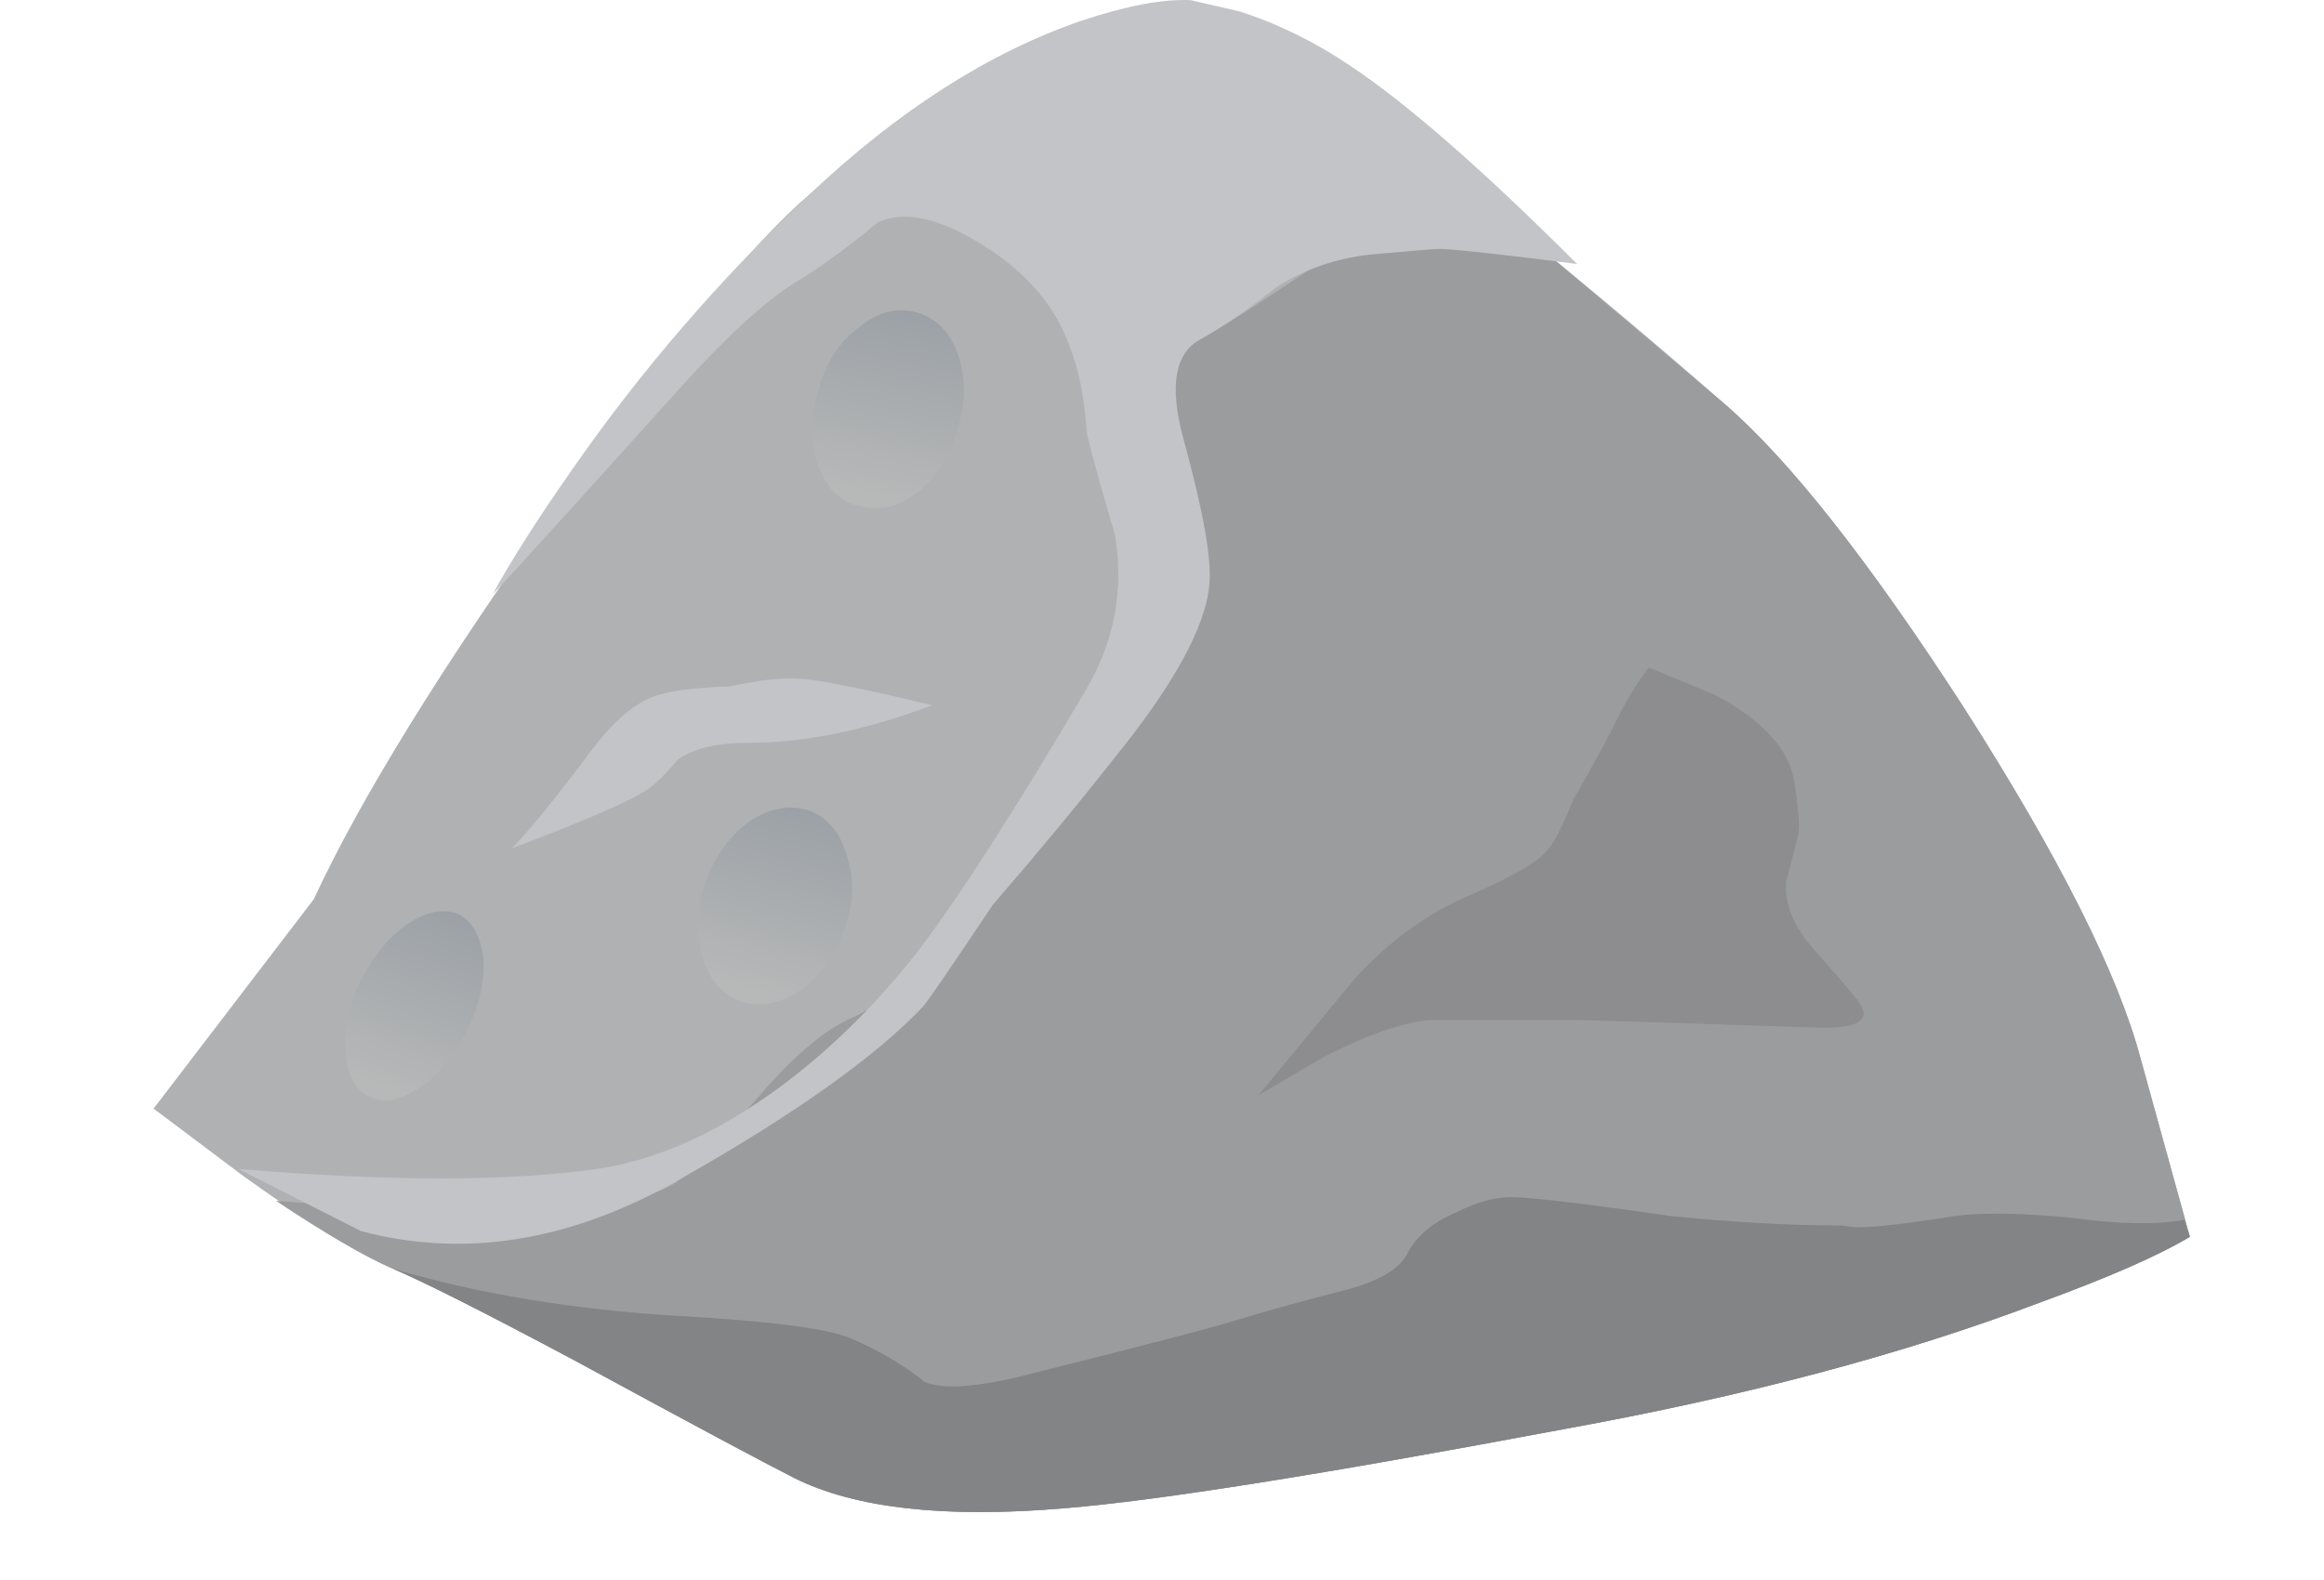
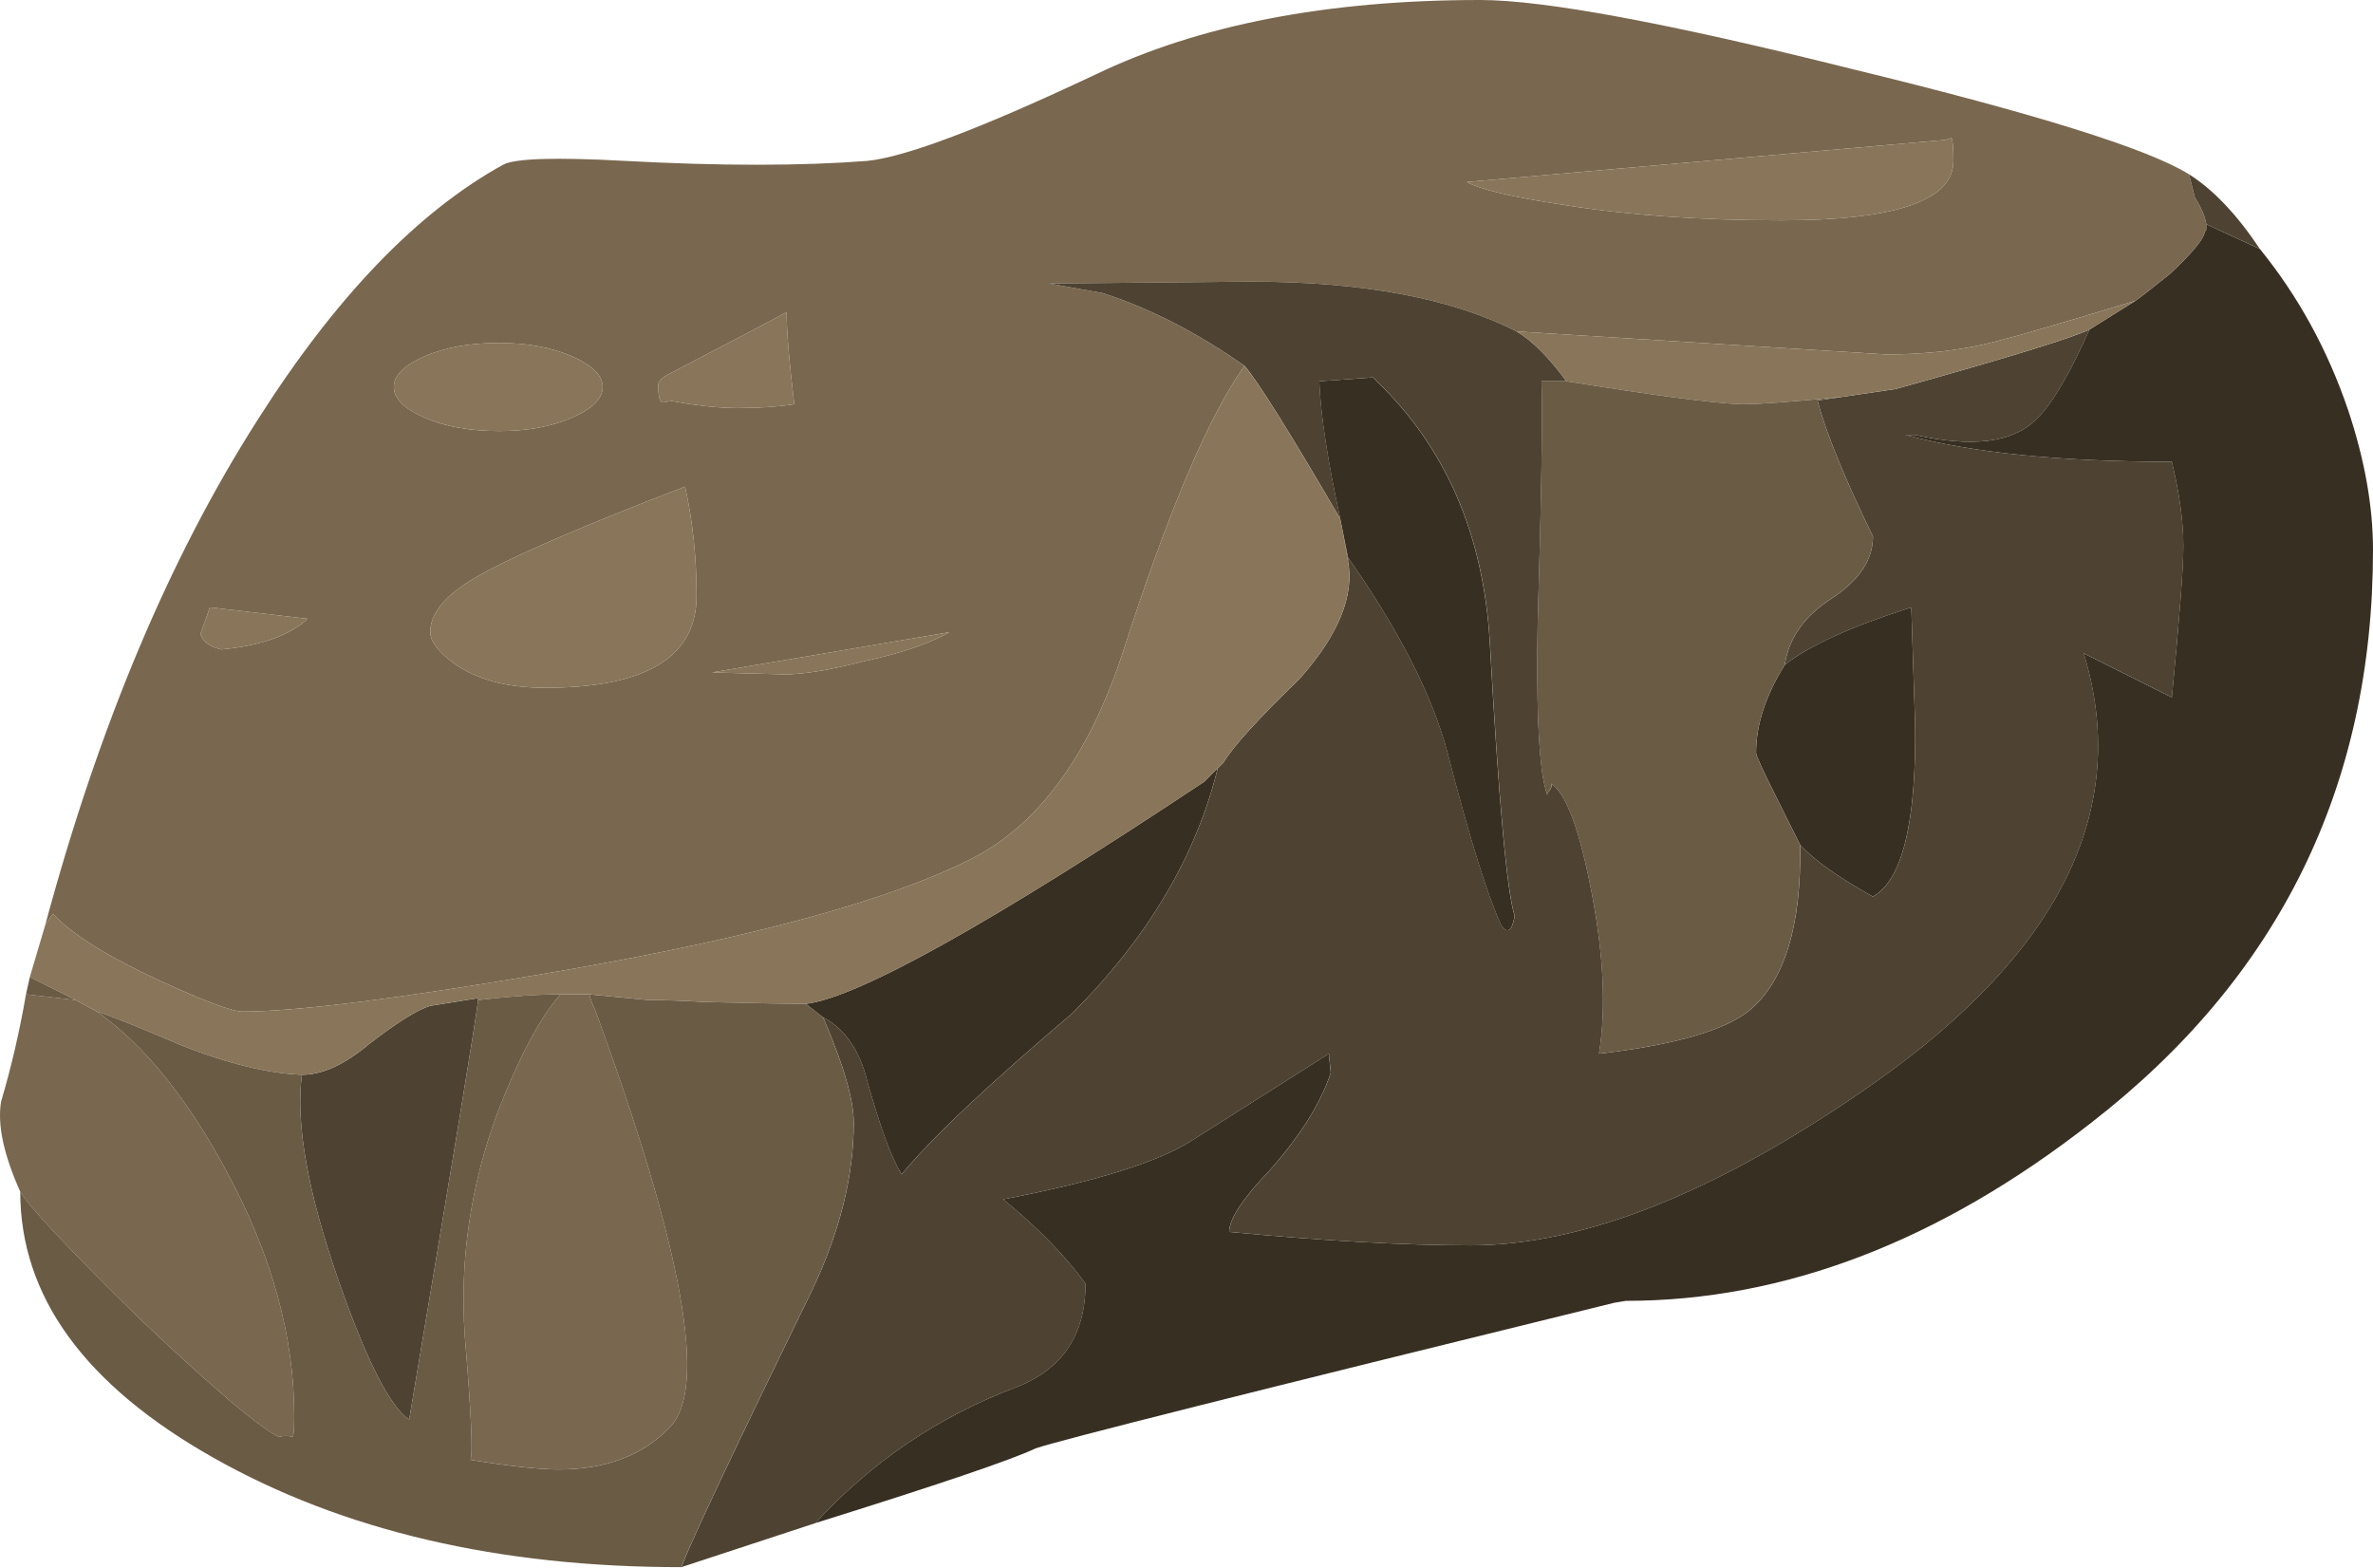
- <svg xmlns="http://www.w3.org/2000/svg" id="svg2" xml:space="preserve" viewBox="0 0 61.628 41.883" version="1.1">
-   <defs id="defs6">
-     <clipPath id="clipPath18">
-       <path id="path20" d="m0-0.493h50v14h-50v-14z" />
-     </clipPath>
-     <mask id="mask22">
-       <g id="g24">
-         <g id="g26" clip-path="url(#clipPath18)">
-           <path id="path28" style="fill:#000000;fill-opacity:.141" d="m0-0.493h50v14h-50v-14z" />
-         </g>
-       </g>
-     </mask>
-     <clipPath id="clipPath34">
-       <path id="path36" d="m0-0.493h50v14h-50v-14z" />
-     </clipPath>
-     <clipPath id="clipPath38">
-       <path id="path40" d="m0 0h50v14h-50v-14z" />
-     </clipPath>
-     <linearGradient id="linearGradient80" y2="-25.223" gradientUnits="userSpaceOnUse" x2="8.227" gradientTransform="matrix(-.16 -.78384 -.78384 .16 .017268 33.504)" y1="-25.223" x1="3.226">
-       <stop id="stop82" style="stop-color:#9ba1a6" offset="0" />
-       <stop id="stop84" style="stop-color:#b7b8b8" offset="1" />
-     </linearGradient>
-     <linearGradient id="linearGradient98" y2="-19.471" gradientUnits="userSpaceOnUse" x2="23.574" gradientTransform="matrix(-.2756 -.75104 -.75104 .2756 .016934 33.503)" y1="-19.471" x1="18.567">
-       <stop id="stop100" style="stop-color:#9ba1a6" offset="0" />
-       <stop id="stop102" style="stop-color:#b7b8b8" offset="1" />
-     </linearGradient>
-     <linearGradient id="linearGradient116" y2="-25.988" gradientUnits="userSpaceOnUse" x2="20.304" gradientTransform="matrix(-.2044 -.77344 -.77344 .2044 .016472 33.504)" y1="-25.988" x1="15.313">
-       <stop id="stop118" style="stop-color:#9ba1a6" offset="0" />
-       <stop id="stop120" style="stop-color:#b7b8b8" offset="1" />
-     </linearGradient>
-   </defs>
-   <g id="g10" transform="matrix(1.25 0 0 -1.25 0 41.883)">
-     <g id="g12">
-       <g id="g14">
-         <g id="g30" mask="url(#mask22)">
-           <g id="g42">
-             <g id="g44" clip-path="url(#clipPath34)">
-               <g id="g46" transform="translate(0 -.49341)">
-                 <g id="g50">
-                   <g id="g52" clip-path="url(#clipPath38)">
-                     <g id="g54">
-                       <path id="path56" style="fill-rule:evenodd;fill:#000000" d="m49.098 7.438c0.371-0.188 0.238-0.415-0.403-0.68l-2.117-0.801c-0.348-0.133-0.629-0.359-0.84-0.68-0.187-0.293-0.441-0.465-0.761-0.519-0.348-0.055-0.625-0.121-0.84-0.199-0.293-0.082-0.547-0.149-0.762-0.2-0.32-0.054-0.664-0.269-1.039-0.64l-0.441-0.563-2-0.398c-0.825-0.16-1.653-0.188-2.477-0.082l-0.961 0.242c-0.988-0.375-2.414-0.828-4.281-1.359-0.985-0.293-1.492-0.497-1.52-0.602 0-0.078-0.332-0.187-1-0.32-0.851-0.16-1.718-0.188-2.601-0.078-1.278 0.132-2.012 0.199-2.2 0.199-1.332-0.082-2.32-0.121-2.96-0.121h-4.118c-0.933 0-1.679 0.066-2.242 0.199-0.133 0.027-0.719 0.226-1.758 0.602-0.535 0.187-1.215 0.535-2.039 1.039-0.828 0.535-1.386 0.855-1.683 0.961l-2.957 1.078c-0.746 0.269-1.203 0.589-1.36 0.961-0.109 0.293-0.496 0.507-1.16 0.64l-1.883 1.321-1.597 0.398-0.243 1.082c0.161 0.613-0.027 0.918-0.558 0.918-0.535 0-0.348 0.176 0.558 0.523 0.801 0.453 1.375 0.719 1.723 0.797 0.211 0.055 0.305 0.203 0.277 0.442-0.027 0.347-0.027 0.558 0 0.64 0.055 0.16 0.547 0.278 1.481 0.36 0.48 0.05 1.133 0.105 1.961 0.16 0.293 0.054 1.453 0.105 3.48 0.16 2.746 0.078 4.84 0.16 6.278 0.238 2.64 0.16 6.187 0.215 10.64 0.16 5.121-0.078 9.387-0.304 12.801-0.679 3.094-0.321 4.774-0.532 5.039-0.641 0.215-0.078 0.508-0.238 0.883-0.48 0.77-0.266 1.344-0.532 1.719-0.797 0.746-0.586 1.187-0.922 1.32-1 0.559-0.375 0.773-0.602 0.641-0.68-0.348-0.242-0.52-0.375-0.52-0.402-0.137-0.532 0.039-0.934 0.52-1.199z" />
-                     </g>
-                   </g>
-                 </g>
-               </g>
-             </g>
-           </g>
-         </g>
-       </g>
-       <path id="path58" style="fill-rule:evenodd;fill:#b0b1b3" d="m33.176 3.182c-5.094-0.957-8.625-1.519-10.598-1.679-2.535-0.215-4.441 0-5.723 0.64-0.636 0.321-2.183 1.149-4.636 2.481-1.949 1.039-3.242 1.691-3.883 1.961-0.691 0.293-1.746 0.945-3.16 1.957l-1.918 1.441 3.398 4.442c0.989 2.132 2.707 4.918 5.16 8.359 2.348 3.359 4.133 5.559 5.36 6.598 1.469 1.253 2.988 2.253 4.562 3 1.918 0.961 3.344 1.203 4.278 0.722 0.933-0.453 2.613-1.64 5.043-3.562 1.945-1.543 3.785-3.078 5.519-4.598 1.387-1.199 3.078-3.348 5.078-6.441 2.028-3.172 3.282-5.664 3.762-7.481l1.039-3.758c-0.668-0.402-1.734-0.867-3.199-1.402-2.883-1.094-6.242-1.984-10.082-2.68z" />
-       <path id="path60" style="fill-rule:evenodd;fill:#9b9c9e" d="m46.457 7.264c-0.668-0.402-1.734-0.867-3.199-1.402-2.883-1.094-6.242-1.984-10.082-2.68-5.094-0.957-8.625-1.519-10.598-1.679-2.535-0.215-4.441 0-5.723 0.64-0.636 0.321-2.183 1.149-4.636 2.481-1.949 1.039-3.242 1.691-3.883 1.961-0.613 0.265-1.438 0.746-2.481 1.441 4.883-0.402 7.75-0.242 8.602 0.477 0.293 0.242 0.895 0.882 1.801 1.922 0.664 0.746 1.265 1.238 1.801 1.48 0.879 0.371 2.011 1.426 3.398 3.16 1.602 2 2.535 3.813 2.801 5.438 0.105 0.59 0.16 1.882 0.16 3.882 0 0.879 0.348 1.52 1.039 1.918 0.398 0.215 1.254 0.762 2.559 1.641 1.441 0.695 2.988 0.801 4.64 0.32l3.922-3.32c1.387-1.199 3.078-3.348 5.078-6.441 2.028-3.172 3.282-5.664 3.762-7.477l1.039-3.762z" />
-       <path id="path62" style="fill-rule:evenodd;fill:#c3c4c7" d="m25.258 33.503 1.039-0.239c0.828-0.265 1.613-0.656 2.359-1.16 1.199-0.801 2.801-2.199 4.801-4.199-1.441 0.184-2.398 0.293-2.879 0.32-0.16 0-0.668-0.043-1.519-0.121-0.723-0.082-1.375-0.308-1.961-0.679-0.614-0.481-1.16-0.856-1.641-1.122-0.531-0.293-0.652-0.984-0.359-2.078 0.425-1.547 0.613-2.59 0.558-3.121-0.078-0.906-0.773-2.16-2.078-3.761-0.668-0.852-1.508-1.868-2.519-3.04-0.856-1.281-1.348-2-1.481-2.16-1.016-1.066-2.723-2.281-5.121-3.64-2.32-1.332-4.586-1.707-6.801-1.118l-2.597 1.317c3.199-0.266 5.73-0.266 7.597 0 1.282 0.187 2.586 0.773 3.922 1.762 1.067 0.8 2.024 1.746 2.879 2.839 0.879 1.149 2.078 3.016 3.602 5.602 0.586 1.012 0.785 2.094 0.597 3.238-0.32 1.094-0.519 1.813-0.597 2.16-0.055 0.774-0.176 1.387-0.364 1.84-0.293 0.856-0.906 1.575-1.84 2.16-0.933 0.586-1.679 0.747-2.238 0.481-0.64-0.535-1.226-0.961-1.762-1.281-0.636-0.399-1.453-1.145-2.437-2.239-2.426-2.695-3.746-4.148-3.961-4.359 0.375 0.691 0.934 1.57 1.68 2.637 1.465 2.109 3.148 4.054 5.039 5.843 1.894 1.786 3.816 3.012 5.762 3.68 0.96 0.32 1.73 0.465 2.32 0.438z" />
-       <path id="path64" style="fill-rule:evenodd;fill:#c3c4c7" d="m16.977 19.104c0.425-0.027 1.359-0.215 2.8-0.562-1.414-0.532-2.707-0.797-3.879-0.797-0.695 0-1.203-0.121-1.523-0.363-0.266-0.317-0.504-0.547-0.719-0.68-0.453-0.266-1.386-0.664-2.801-1.199 0.348 0.347 0.922 1.054 1.723 2.121 0.504 0.664 1 1.054 1.481 1.16 0.265 0.078 0.746 0.133 1.437 0.16 0.613 0.133 1.106 0.188 1.481 0.16z" />
-       <path id="path66" style="fill-rule:evenodd;fill:#8d8d8f" d="m34.977 19.343 1.441-0.598c0.984-0.535 1.531-1.137 1.641-1.801 0.105-0.641 0.132-1.039 0.078-1.199-0.133-0.508-0.211-0.817-0.239-0.922-0.054-0.48 0.145-0.973 0.598-1.48 0.641-0.719 0.973-1.118 1-1.2 0.16-0.32-0.16-0.465-0.957-0.441-3.254 0.109-4.934 0.16-5.043 0.16h-3.039c-0.559 0-1.359-0.266-2.398-0.797l-1.364-0.801 2.082 2.52c0.746 0.801 1.575 1.387 2.481 1.758 0.906 0.402 1.437 0.722 1.597 0.961 0.137 0.16 0.309 0.507 0.52 1.039 0.133 0.215 0.402 0.695 0.801 1.441 0.265 0.559 0.535 1.016 0.801 1.36z" />
-       <path id="path68" style="fill-rule:evenodd;fill:#838485" d="m35.457 7.702c1.332-0.133 2.535-0.199 3.602-0.199l0.316-0.039c0.402 0 1.094 0.078 2.082 0.238 0.613 0.082 1.453 0.066 2.52-0.039 0.988-0.133 1.773-0.149 2.359-0.039l0.121-0.36c-0.668-0.402-1.734-0.867-3.199-1.402-2.883-1.094-6.242-1.984-10.082-2.68-5.094-0.957-8.625-1.519-10.598-1.679-2.535-0.215-4.441 0-5.723 0.64-0.636 0.321-2.183 1.149-4.636 2.481-1.949 1.039-3.242 1.691-3.883 1.961 1.816-0.535 3.828-0.867 6.039-1 1.973-0.11 3.203-0.27 3.684-0.481 0.613-0.265 1.132-0.574 1.558-0.922 0.375-0.156 1.055-0.117 2.039 0.121 2.668 0.668 4.199 1.067 4.602 1.2 0.613 0.187 1.387 0.402 2.32 0.64 0.692 0.188 1.117 0.442 1.277 0.762 0.188 0.371 0.536 0.664 1.043 0.879 0.426 0.215 0.813 0.32 1.161 0.32 0.398 0 1.531-0.133 3.398-0.402z" />
-       <g id="g70">
-         <g id="g72">
-           <g id="g78">
-             <path id="path86" style="fill-rule:evenodd;fill:url(#linearGradient80)" d="m20.297 24.343c-0.16-0.559-0.453-1-0.879-1.321-0.402-0.293-0.816-0.371-1.242-0.238-0.399 0.105-0.68 0.414-0.84 0.918-0.16 0.48-0.145 1 0.039 1.562 0.16 0.586 0.453 1.024 0.883 1.321 0.398 0.32 0.812 0.414 1.238 0.277 0.402-0.133 0.68-0.437 0.84-0.918 0.16-0.48 0.148-1.016-0.039-1.601z" />
-           </g>
-         </g>
-       </g>
-       <g id="g88">
-         <g id="g90">
-           <g id="g96">
-             <path id="path104" style="fill-rule:evenodd;fill:url(#linearGradient98)" d="m9.898 11.624c-0.269-0.535-0.601-0.934-1-1.199-0.402-0.27-0.75-0.336-1.043-0.2-0.32 0.157-0.492 0.477-0.519 0.957-0.055 0.481 0.055 0.989 0.32 1.52 0.266 0.535 0.602 0.933 1 1.203 0.403 0.266 0.762 0.332 1.082 0.199 0.293-0.16 0.465-0.48 0.52-0.961 0.023-0.48-0.094-0.988-0.36-1.519z" />
-           </g>
-         </g>
-       </g>
-       <g id="g106">
-         <g id="g108">
-           <g id="g114">
-             <path id="path122" style="fill-rule:evenodd;fill:url(#linearGradient116)" d="m17.898 13.745c-0.214-0.563-0.535-0.988-0.96-1.281-0.426-0.266-0.84-0.332-1.243-0.2-0.398 0.161-0.664 0.481-0.797 0.961-0.136 0.504-0.109 1.039 0.079 1.598 0.214 0.559 0.535 0.988 0.961 1.281 0.425 0.266 0.839 0.332 1.238 0.199 0.402-0.16 0.668-0.492 0.801-1 0.16-0.48 0.132-1-0.079-1.558z" />
-           </g>
-         </g>
-       </g>
-     </g>
+ <svg xmlns="http://www.w3.org/2000/svg" height="330.222" width="500" id="svg14" xml:space="preserve" viewBox="0 0 500 330.222" version="1.1" enable-background="new 0 0 61.95 40.9">
+   <defs id="defs18" />
+   <g transform="matrix(8.07388,0,0,8.07388,-0.1768466,0)" id="g12" fill-rule="evenodd" clip-rule="evenodd">
+     <path id="path2" fill="#382f23" d="m 21.3,39.75 c 1.467,-1.6 3.217,-2.783 5.25,-3.55 1.2,-0.467 1.8,-1.367 1.8,-2.7 -0.533,-0.733 -1.25,-1.467 -2.15,-2.2 2.433,-0.467 4.083,-0.983 4.95,-1.55 L 34.7,27.5 34.75,28 c -0.267,0.8 -0.8,1.65 -1.6,2.55 -0.7,0.733 -1.051,1.267 -1.051,1.601 2.467,0.233 4.567,0.35 6.301,0.35 3,0 6.517,-1.417 10.55,-4.25 4.866,-3.434 6.684,-7.167 5.45,-11.2 l 2.3,1.15 c 0.2,-2.067 0.3,-3.383 0.3,-3.95 0,-0.633 -0.1,-1.367 -0.3,-2.2 -2.9,0 -5.217,-0.233 -6.95,-0.7 H 50 c 1.5,0.333 2.55,0.2 3.15,-0.4 0.399,-0.367 0.866,-1.15 1.399,-2.35 l 1.2,-0.75 c 0.1,-0.067 0.4,-0.3 0.9,-0.7 0.533,-0.5 0.833,-0.85 0.899,-1.05 0,-0.033 0.017,-0.067 0.05,-0.1 V 5.85 L 59,6.5 c 1,1.233 1.767,2.633 2.3,4.2 0.434,1.3 0.65,2.517 0.65,3.65 0,6.167 -2.45,11.15 -7.351,14.95 -3.966,3.101 -8.017,4.65 -12.149,4.65 L 42.15,34 c -9.5,2.333 -14.534,3.6 -15.101,3.8 -0.632,0.3 -2.549,0.95 -5.749,1.95 z m 25.3,-22.4 c 0.634,-0.5 1.733,-1 3.301,-1.5 L 50,18.9 c 0.033,2.567 -0.333,4.067 -1.1,4.5 -0.9,-0.5 -1.534,-0.95 -1.9,-1.351 -0.1,-0.2 -0.316,-0.633 -0.65,-1.3 -0.333,-0.667 -0.5,-1.033 -0.5,-1.1 0,-0.732 0.25,-1.499 0.75,-2.299 z M 35.2,14.55 35.05,13.8 35,13.55 c -0.333,-1.533 -0.517,-2.733 -0.55,-3.6 l 1.399,-0.1 c 0.034,0.033 0.067,0.066 0.101,0.1 1.8,1.733 2.783,4 2.95,6.8 0.233,4.167 0.449,6.55 0.649,7.15 -0.066,0.399 -0.184,0.483 -0.35,0.25 -0.367,-0.801 -0.834,-2.301 -1.4,-4.5 -0.399,-1.5 -1.266,-3.2 -2.599,-5.1 z m -3.4,5.5 c -0.566,2.3 -1.833,4.434 -3.8,6.4 -2.2,1.866 -3.683,3.267 -4.45,4.2 -0.267,-0.434 -0.566,-1.25 -0.9,-2.45 -0.2,-0.8 -0.583,-1.351 -1.15,-1.65 L 21.05,26.2 c 1.367,-0.167 4.833,-2.101 10.4,-5.8 z" />
+     <path id="path4" fill="#79674f" d="M 50.95,3.6 50.8,3.65 38.3,4.75 c 0.367,0.2 1.217,0.4 2.55,0.6 1.667,0.267 3.551,0.4 5.65,0.4 3,0 4.5,-0.517 4.5,-1.55 0,-0.333 -0.017,-0.533 -0.05,-0.6 z m 4.8,4.25 c -1.866,0.566 -3.066,0.917 -3.6,1.05 -0.867,0.233 -1.834,0.35 -2.9,0.35 L 39.6,8.65 C 37.901,7.783 35.583,7.35 32.651,7.35 L 27.4,7.4 28.8,7.65 c 1.233,0.4 2.467,1.033 3.7,1.9 -0.934,1.3 -2,3.817 -3.2,7.55 -0.9,2.7 -2.233,4.483 -4,5.35 -2.133,1.066 -5.7,2.033 -10.7,2.899 C 10.533,26.049 7.783,26.4 6.35,26.4 6.083,26.4 5.367,26.133 4.2,25.599 2.833,24.966 1.9,24.383 1.4,23.849 L 1.2,24.15 c 1.4,-5.2 3.25,-9.601 5.55,-13.2 2.033,-3.2 4.167,-5.417 6.4,-6.65 0.3,-0.167 1.367,-0.2 3.2,-0.1 2.467,0.133 4.566,0.133 6.3,0 1,-0.1 2.983,-0.85 5.95,-2.25 C 31.3,0.65 34.65,0 38.65,0 c 1.666,0 4.899,0.6 9.699,1.8 4.801,1.167 7.733,2.083 8.801,2.75 l 0.149,0.6 c 0.167,0.267 0.267,0.5 0.3,0.7 V 6 c -0.033,0.033 -0.05,0.067 -0.05,0.1 -0.066,0.2 -0.366,0.55 -0.899,1.05 -0.5,0.4 -0.8,0.633 -0.9,0.7 z M 20.5,17.6 c 0.5,0 1.2,-0.117 2.1,-0.35 0.933,-0.2 1.667,-0.45 2.2,-0.75 l -6.2,1.05 z m 0.25,-7.05 c -0.133,-1.1 -0.2,-1.9 -0.2,-2.4 -0.433,0.233 -1.45,0.767 -3.05,1.6 -0.2,0.1 -0.3,0.2 -0.3,0.3 0,0.333 0.05,0.483 0.15,0.45 0.066,0 0.1,-0.017 0.1,-0.05 l 0.6,0.1 c 0.467,0.067 0.867,0.1 1.2,0.1 0.567,0 1.067,-0.033 1.5,-0.1 z m -6.5,7.4 c 2.633,0 3.95,-0.8 3.95,-2.4 0,-1 -0.1,-1.95 -0.3,-2.85 -2.867,1.1 -4.733,1.917 -5.6,2.45 -0.7,0.434 -1.05,0.883 -1.05,1.35 0,0.233 0.2,0.5 0.6,0.8 0.6,0.433 1.4,0.65 2.4,0.65 z m -8.45,-1 c 1.034,-0.1 1.784,-0.367 2.25,-0.8 l -2.55,-0.3 -0.25,0.7 c 0.067,0.2 0.25,0.333 0.55,0.4 z M 11.1,9.3 c -0.533,0.233 -0.8,0.5 -0.8,0.8 0,0.3 0.267,0.566 0.8,0.8 0.533,0.234 1.183,0.35 1.95,0.35 0.733,0 1.367,-0.117 1.9,-0.35 0.533,-0.233 0.8,-0.5 0.8,-0.8 0,-0.3 -0.267,-0.567 -0.8,-0.8 -0.534,-0.233 -1.167,-0.35 -1.9,-0.35 -0.767,0 -1.417,0.117 -1.95,0.35 z m 3.55,16.65 h 0.75 c 0.033,0.133 0.083,0.267 0.15,0.399 2.3,6.267 2.95,9.9 1.95,10.9 -0.7,0.733 -1.667,1.1 -2.9,1.1 -0.5,0 -1.267,-0.083 -2.3,-0.25 0.067,-0.166 0.017,-1.25 -0.15,-3.25 -0.133,-1.966 0.15,-3.899 0.85,-5.8 0.567,-1.466 1.117,-2.499 1.65,-3.099 z M 2,26.1 2.55,26.4 c 1.233,0.866 2.367,2.267 3.4,4.199 1.167,2.167 1.75,4.284 1.75,6.351 0,0.366 -0.017,0.55 -0.05,0.55 C 7.55,37.467 7.433,37.467 7.3,37.5 6.8,37.267 5.584,36.233 3.65,34.4 1.817,32.6 0.783,31.5 0.55,31.1 0.117,30.134 -0.05,29.35 0.05,28.75 0.317,27.85 0.533,26.917 0.7,25.95 Z" />
+     <path id="path6" fill="#4e4332" d="M 57.15,4.55 C 57.783,4.95 58.4,5.6 59,6.5 L 57.6,5.85 C 57.567,5.65 57.467,5.416 57.3,5.15 Z M 39.6,8.65 c 0.4,0.233 0.834,0.667 1.301,1.3 h -0.65 c 0.033,0.8 0,2.917 -0.1,6.35 -0.034,1.967 0.017,3.317 0.149,4.05 0.033,0.167 0.066,0.3 0.101,0.4 V 20.7 c 0.1,-0.1 0.133,-0.184 0.1,-0.25 0.366,0.233 0.7,1.083 1,2.55 0.366,1.767 0.45,3.267 0.25,4.5 2,-0.233 3.316,-0.616 3.95,-1.15 0.899,-0.767 1.333,-2.199 1.3,-4.3 0.366,0.4 1,0.851 1.9,1.351 0.767,-0.434 1.133,-1.934 1.1,-4.5 l -0.1,-3.05 c -1.567,0.5 -2.667,1 -3.301,1.5 0.101,-0.7 0.517,-1.283 1.25,-1.75 0.7,-0.467 1.051,-1 1.051,-1.6 -0.733,-1.5 -1.217,-2.683 -1.45,-3.55 l 0.7,-0.1 1.35,-0.2 c 2.866,-0.8 4.55,-1.316 5.05,-1.55 -0.533,1.2 -1,1.983 -1.399,2.35 -0.601,0.6 -1.65,0.733 -3.15,0.4 h -0.25 c 1.733,0.467 4.05,0.7 6.95,0.7 0.2,0.833 0.3,1.567 0.3,2.2 0,0.567 -0.1,1.883 -0.3,3.95 l -2.3,-1.15 c 1.233,4.033 -0.584,7.767 -5.45,11.2 -4.033,2.833 -7.55,4.25 -10.55,4.25 -1.733,0 -3.834,-0.116 -6.301,-0.35 0,-0.334 0.351,-0.867 1.051,-1.601 0.8,-0.899 1.333,-1.75 1.6,-2.55 l -0.05,-0.5 -3.55,2.25 c -0.867,0.566 -2.517,1.083 -4.95,1.55 0.9,0.733 1.617,1.467 2.15,2.2 0,1.333 -0.6,2.233 -1.8,2.7 -2.033,0.767 -3.783,1.95 -5.25,3.55 l -3.5,1.15 c 0.267,-0.7 1.4,-3.101 3.4,-7.2 0.733,-1.533 1.1,-3 1.1,-4.4 0,-0.6 -0.267,-1.517 -0.8,-2.75 0.567,0.3 0.95,0.851 1.15,1.65 0.333,1.2 0.633,2.017 0.9,2.45 0.767,-0.934 2.25,-2.334 4.45,-4.2 1.967,-1.967 3.233,-4.101 3.8,-6.4 l 0.15,-0.15 c 0.233,-0.4 0.899,-1.133 2,-2.2 1,-1.133 1.416,-2.15 1.25,-3.05 v -0.1 c 1.333,1.9 2.2,3.6 2.6,5.1 0.566,2.2 1.033,3.7 1.4,4.5 0.166,0.233 0.283,0.149 0.35,-0.25 -0.2,-0.601 -0.416,-2.984 -0.649,-7.15 -0.167,-2.8 -1.15,-5.067 -2.95,-6.8 C 35.92,9.916 35.887,9.883 35.852,9.85 l -1.399,0.1 c 0.033,0.867 0.217,2.066 0.55,3.6 -1.3,-2.233 -2.134,-3.566 -2.5,-4 -1.233,-0.867 -2.467,-1.5 -3.7,-1.9 L 27.4,7.4 32.65,7.35 c 2.933,0 5.25,0.433 6.95,1.3 z M 7.9,28.05 c 0.533,0 1.117,-0.267 1.75,-0.8 0.733,-0.566 1.267,-0.9 1.6,-1 l 1.25,-0.2 V 26.1 C 12.433,26.667 11.833,30.317 10.7,37.05 10.2,36.717 9.583,35.5 8.85,33.401 8.05,31.1 7.733,29.316 7.9,28.05 Z" />
+     <path id="path8" fill="#897559" d="m 55.75,7.85 -1.2,0.75 c -0.5,0.233 -2.184,0.75 -5.05,1.55 l -1.35,0.2 c -1.301,0.133 -2.2,0.2 -2.7,0.2 C 44.683,10.517 43.167,10.317 40.9,9.95 40.434,9.317 40,8.883 39.6,8.65 l 9.65,0.6 c 1.066,0 2.033,-0.117 2.9,-0.35 0.534,-0.133 1.734,-0.483 3.6,-1.05 z M 50.95,3.6 C 50.983,3.667 51,3.867 51,4.2 51,5.233 49.5,5.75 46.5,5.75 44.4,5.75 42.517,5.617 40.85,5.35 39.517,5.15 38.667,4.95 38.3,4.75 L 50.8,3.65 Z M 2.55,26.4 2,26.1 0.8,25.5 1.2,24.15 1.4,23.849 c 0.5,0.534 1.434,1.117 2.8,1.75 1.167,0.535 1.883,0.801 2.15,0.801 1.433,0 4.183,-0.351 8.25,-1.051 5,-0.866 8.566,-1.833 10.7,-2.899 1.767,-0.867 3.1,-2.65 4,-5.35 1.2,-3.733 2.267,-6.25 3.2,-7.55 0.366,0.434 1.2,1.767 2.5,4 l 0.05,0.25 0.15,0.85 c 0.166,0.9 -0.25,1.917 -1.25,3.05 -1.101,1.066 -1.767,1.8 -2,2.2 l -0.15,0.15 -0.35,0.35 c -5.567,3.7 -9.034,5.633 -10.4,5.8 -0.3,0 -1.183,-0.017 -2.65,-0.05 -0.533,-0.034 -1.017,-0.051 -1.45,-0.051 -0.667,-0.066 -1.184,-0.116 -1.55,-0.149 h -0.75 c -0.566,0 -1.283,0.05 -2.15,0.149 v -0.05 l -1.25,0.2 c -0.333,0.1 -0.867,0.434 -1.6,1 -0.633,0.533 -1.217,0.8 -1.75,0.8 C 7.033,28.017 6,27.767 4.8,27.3 3.633,26.8 2.883,26.5 2.55,26.4 Z m 18.2,-15.85 c -0.433,0.067 -0.933,0.1 -1.5,0.1 -0.333,0 -0.733,-0.033 -1.2,-0.1 l -0.6,-0.1 c 0,0.033 -0.034,0.05 -0.1,0.05 -0.1,0.033 -0.15,-0.117 -0.15,-0.45 0,-0.1 0.1,-0.2 0.3,-0.3 1.6,-0.833 2.617,-1.367 3.05,-1.6 0,0.5 0.067,1.3 0.2,2.4 z M 20.5,17.6 18.6,17.55 24.8,16.5 c -0.533,0.3 -1.267,0.55 -2.2,0.75 -0.9,0.233 -1.6,0.35 -2.1,0.35 z M 11.1,9.3 c 0.533,-0.233 1.183,-0.35 1.95,-0.35 0.733,0 1.367,0.117 1.9,0.35 0.533,0.233 0.8,0.5 0.8,0.8 0,0.3 -0.267,0.566 -0.8,0.8 -0.534,0.233 -1.167,0.35 -1.9,0.35 -0.767,0 -1.417,-0.117 -1.95,-0.35 -0.533,-0.233 -0.8,-0.5 -0.8,-0.8 0,-0.3 0.267,-0.567 0.8,-0.8 z M 5.8,16.95 C 5.5,16.883 5.317,16.75 5.25,16.55 l 0.25,-0.7 2.55,0.3 c -0.467,0.433 -1.217,0.7 -2.25,0.8 z m 8.45,1 c -1,0 -1.8,-0.217 -2.4,-0.65 -0.4,-0.3 -0.6,-0.566 -0.6,-0.8 0,-0.467 0.35,-0.917 1.05,-1.35 0.867,-0.533 2.733,-1.35 5.6,-2.45 0.2,0.9 0.3,1.85 0.3,2.85 0,1.6 -1.317,2.4 -3.95,2.4 z" />
+     <path id="path10" fill="#6a5b45" d="m 48.15,10.35 -0.7,0.1 c 0.233,0.867 0.717,2.05 1.45,3.55 0,0.6 -0.351,1.133 -1.051,1.6 -0.733,0.467 -1.149,1.05 -1.25,1.75 -0.5,0.8 -0.75,1.566 -0.75,2.3 0,0.067 0.167,0.434 0.5,1.1 0.334,0.667 0.551,1.1 0.65,1.3 0.033,2.101 -0.4,3.533 -1.3,4.3 -0.634,0.534 -1.95,0.917 -3.95,1.15 0.2,-1.233 0.116,-2.733 -0.25,-4.5 -0.3,-1.467 -0.634,-2.317 -1,-2.55 0.033,0.066 0,0.15 -0.1,0.25 v 0.05 c -0.034,-0.1 -0.067,-0.233 -0.101,-0.4 -0.133,-0.733 -0.184,-2.083 -0.149,-4.05 0.1,-3.433 0.133,-5.55 0.1,-6.35 h 0.65 c 2.267,0.367 3.783,0.566 4.55,0.6 0.501,0 1.401,-0.067 2.701,-0.2 z M 35.2,14.65 35.05,13.8 35.2,14.55 Z M 21.05,26.2 21.5,26.55 c 0.533,1.233 0.8,2.15 0.8,2.75 0,1.4 -0.367,2.867 -1.1,4.4 -2,4.1 -3.133,6.5 -3.4,7.2 -4.767,0 -8.833,-0.95 -12.2,-2.851 -3.367,-1.899 -5.05,-4.217 -5.05,-6.95 0.233,0.4 1.267,1.5 3.1,3.301 1.934,1.833 3.15,2.866 3.65,3.1 0.133,-0.033 0.25,-0.033 0.35,0 0.033,0 0.05,-0.184 0.05,-0.55 0,-2.066 -0.583,-4.184 -1.75,-6.351 -1.034,-1.933 -2.167,-3.333 -3.4,-4.199 0.333,0.1 1.083,0.4 2.25,0.9 1.2,0.467 2.233,0.717 3.1,0.75 -0.167,1.266 0.15,3.05 0.95,5.35 0.733,2.1 1.35,3.316 1.85,3.649 1.133,-6.733 1.733,-10.383 1.8,-10.95 0.867,-0.1 1.583,-0.149 2.15,-0.149 -0.533,0.6 -1.083,1.633 -1.65,3.1 -0.7,1.9 -0.983,3.834 -0.85,5.8 0.167,2 0.217,3.084 0.15,3.25 1.034,0.167 1.8,0.25 2.3,0.25 1.233,0 2.2,-0.366 2.9,-1.1 1,-1 0.35,-4.634 -1.95,-10.9 -0.066,-0.133 -0.117,-0.267 -0.15,-0.399 0.367,0.033 0.883,0.083 1.55,0.149 0.433,0 0.917,0.017 1.45,0.051 1.467,0.033 2.35,0.049 2.65,0.049 z M 0.8,25.5 2,26.1 0.7,25.95 Z" />
  </g>
</svg>
